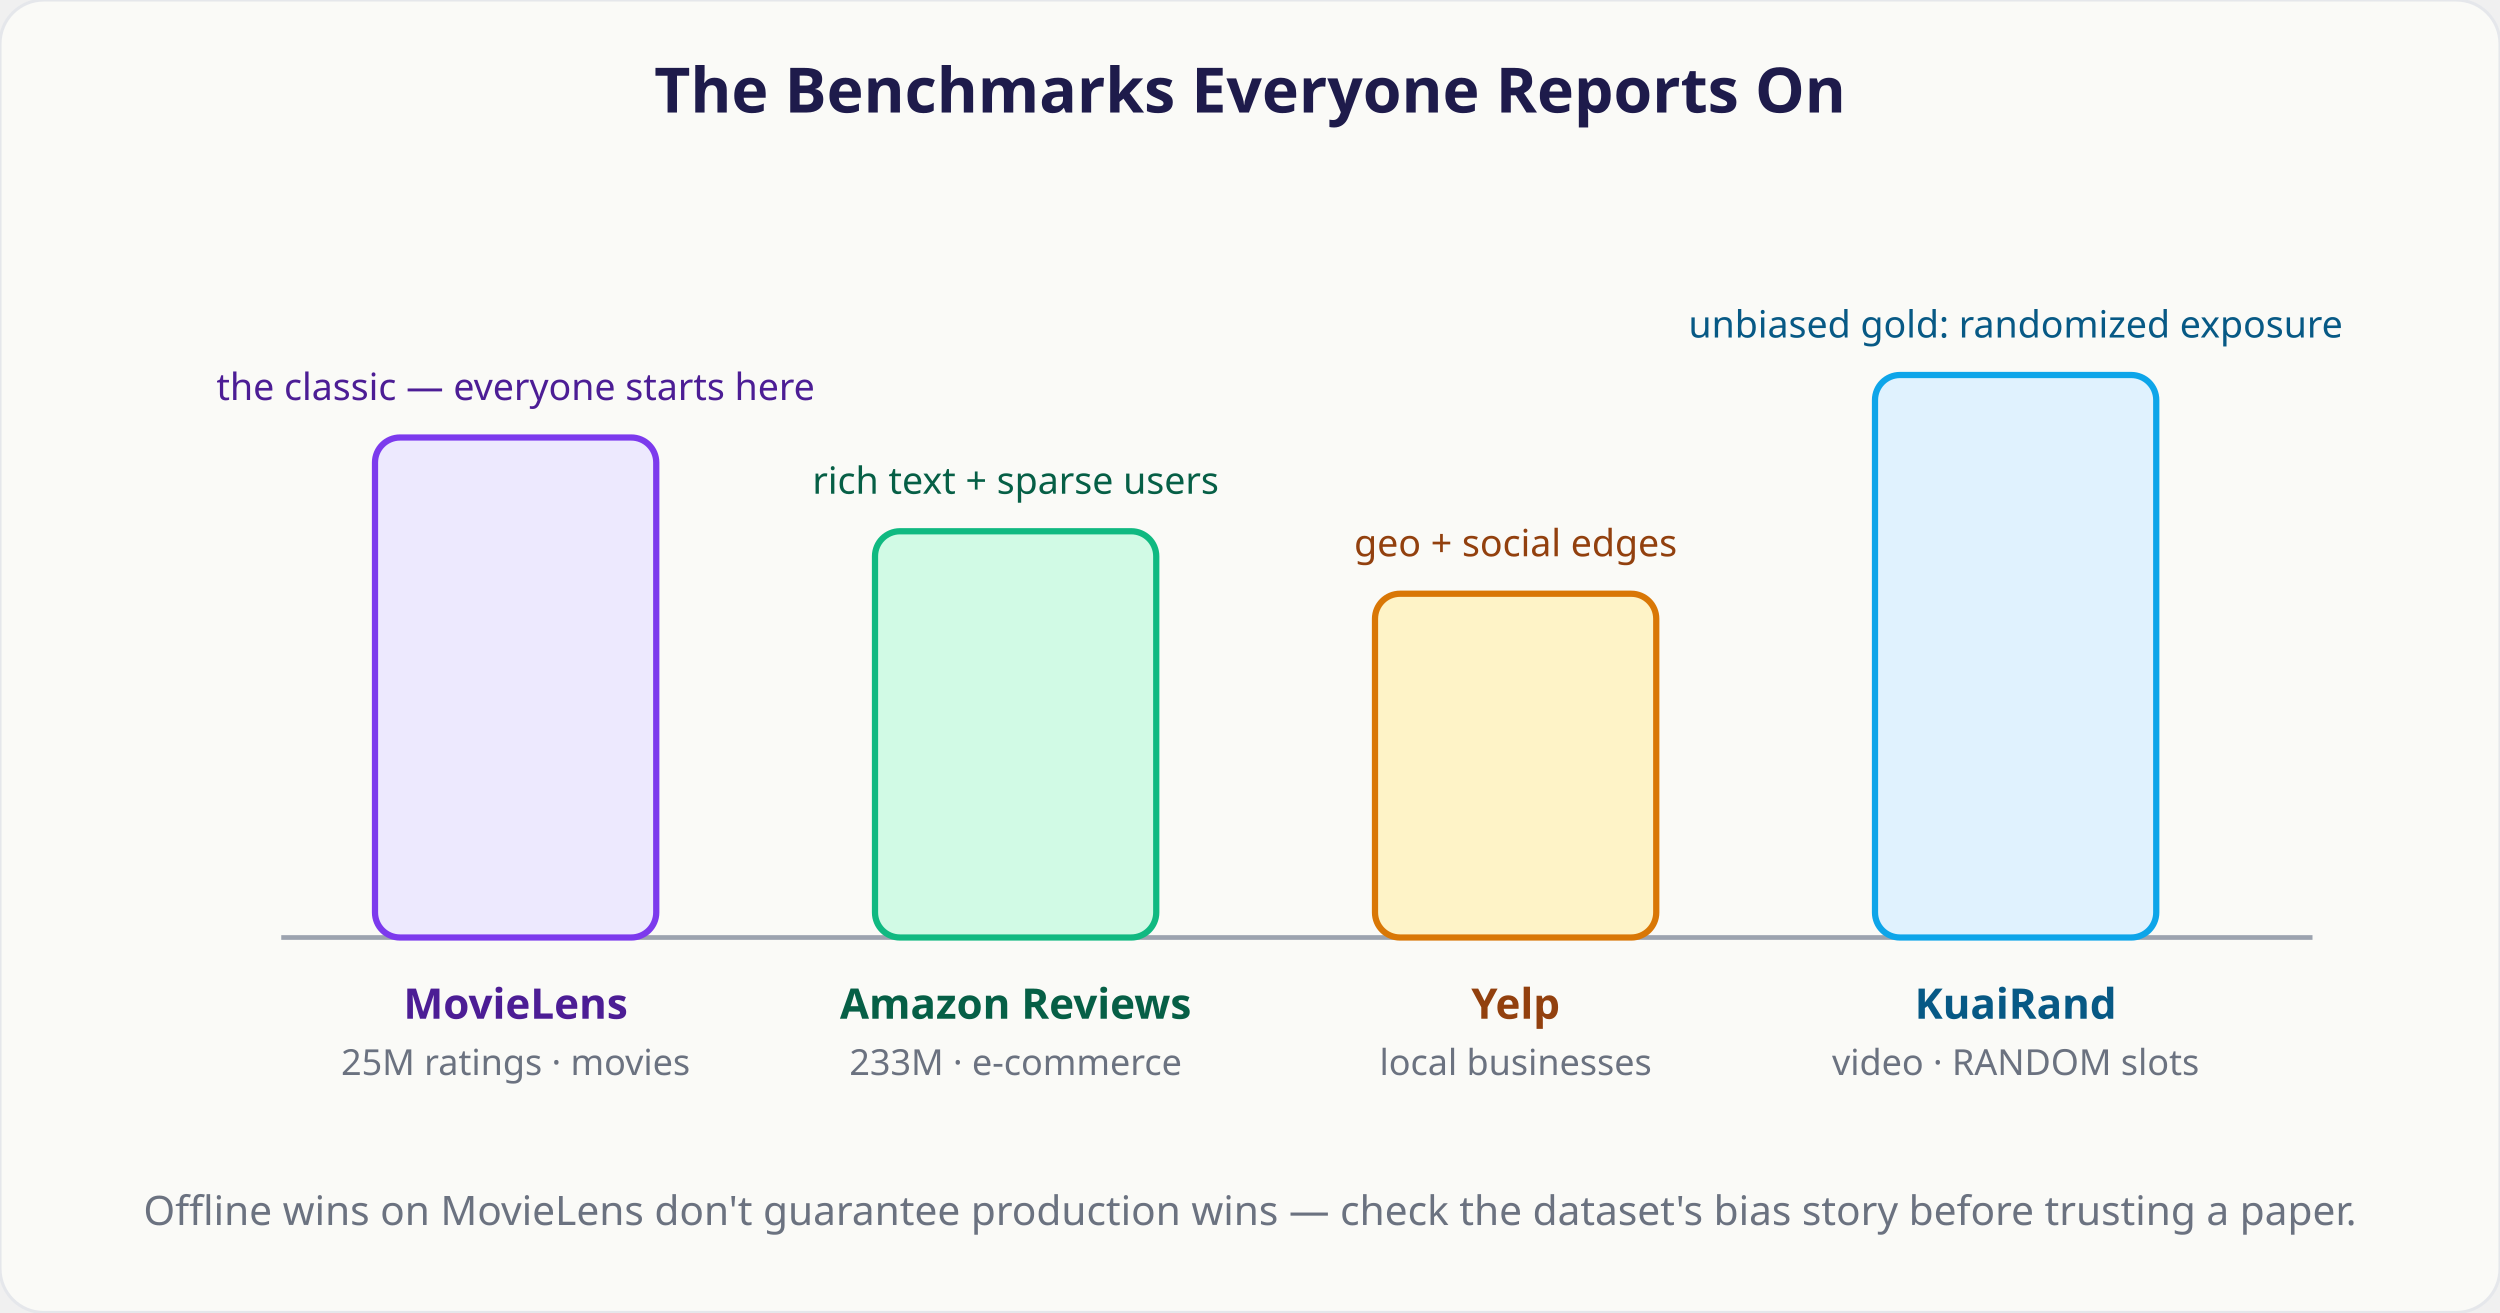
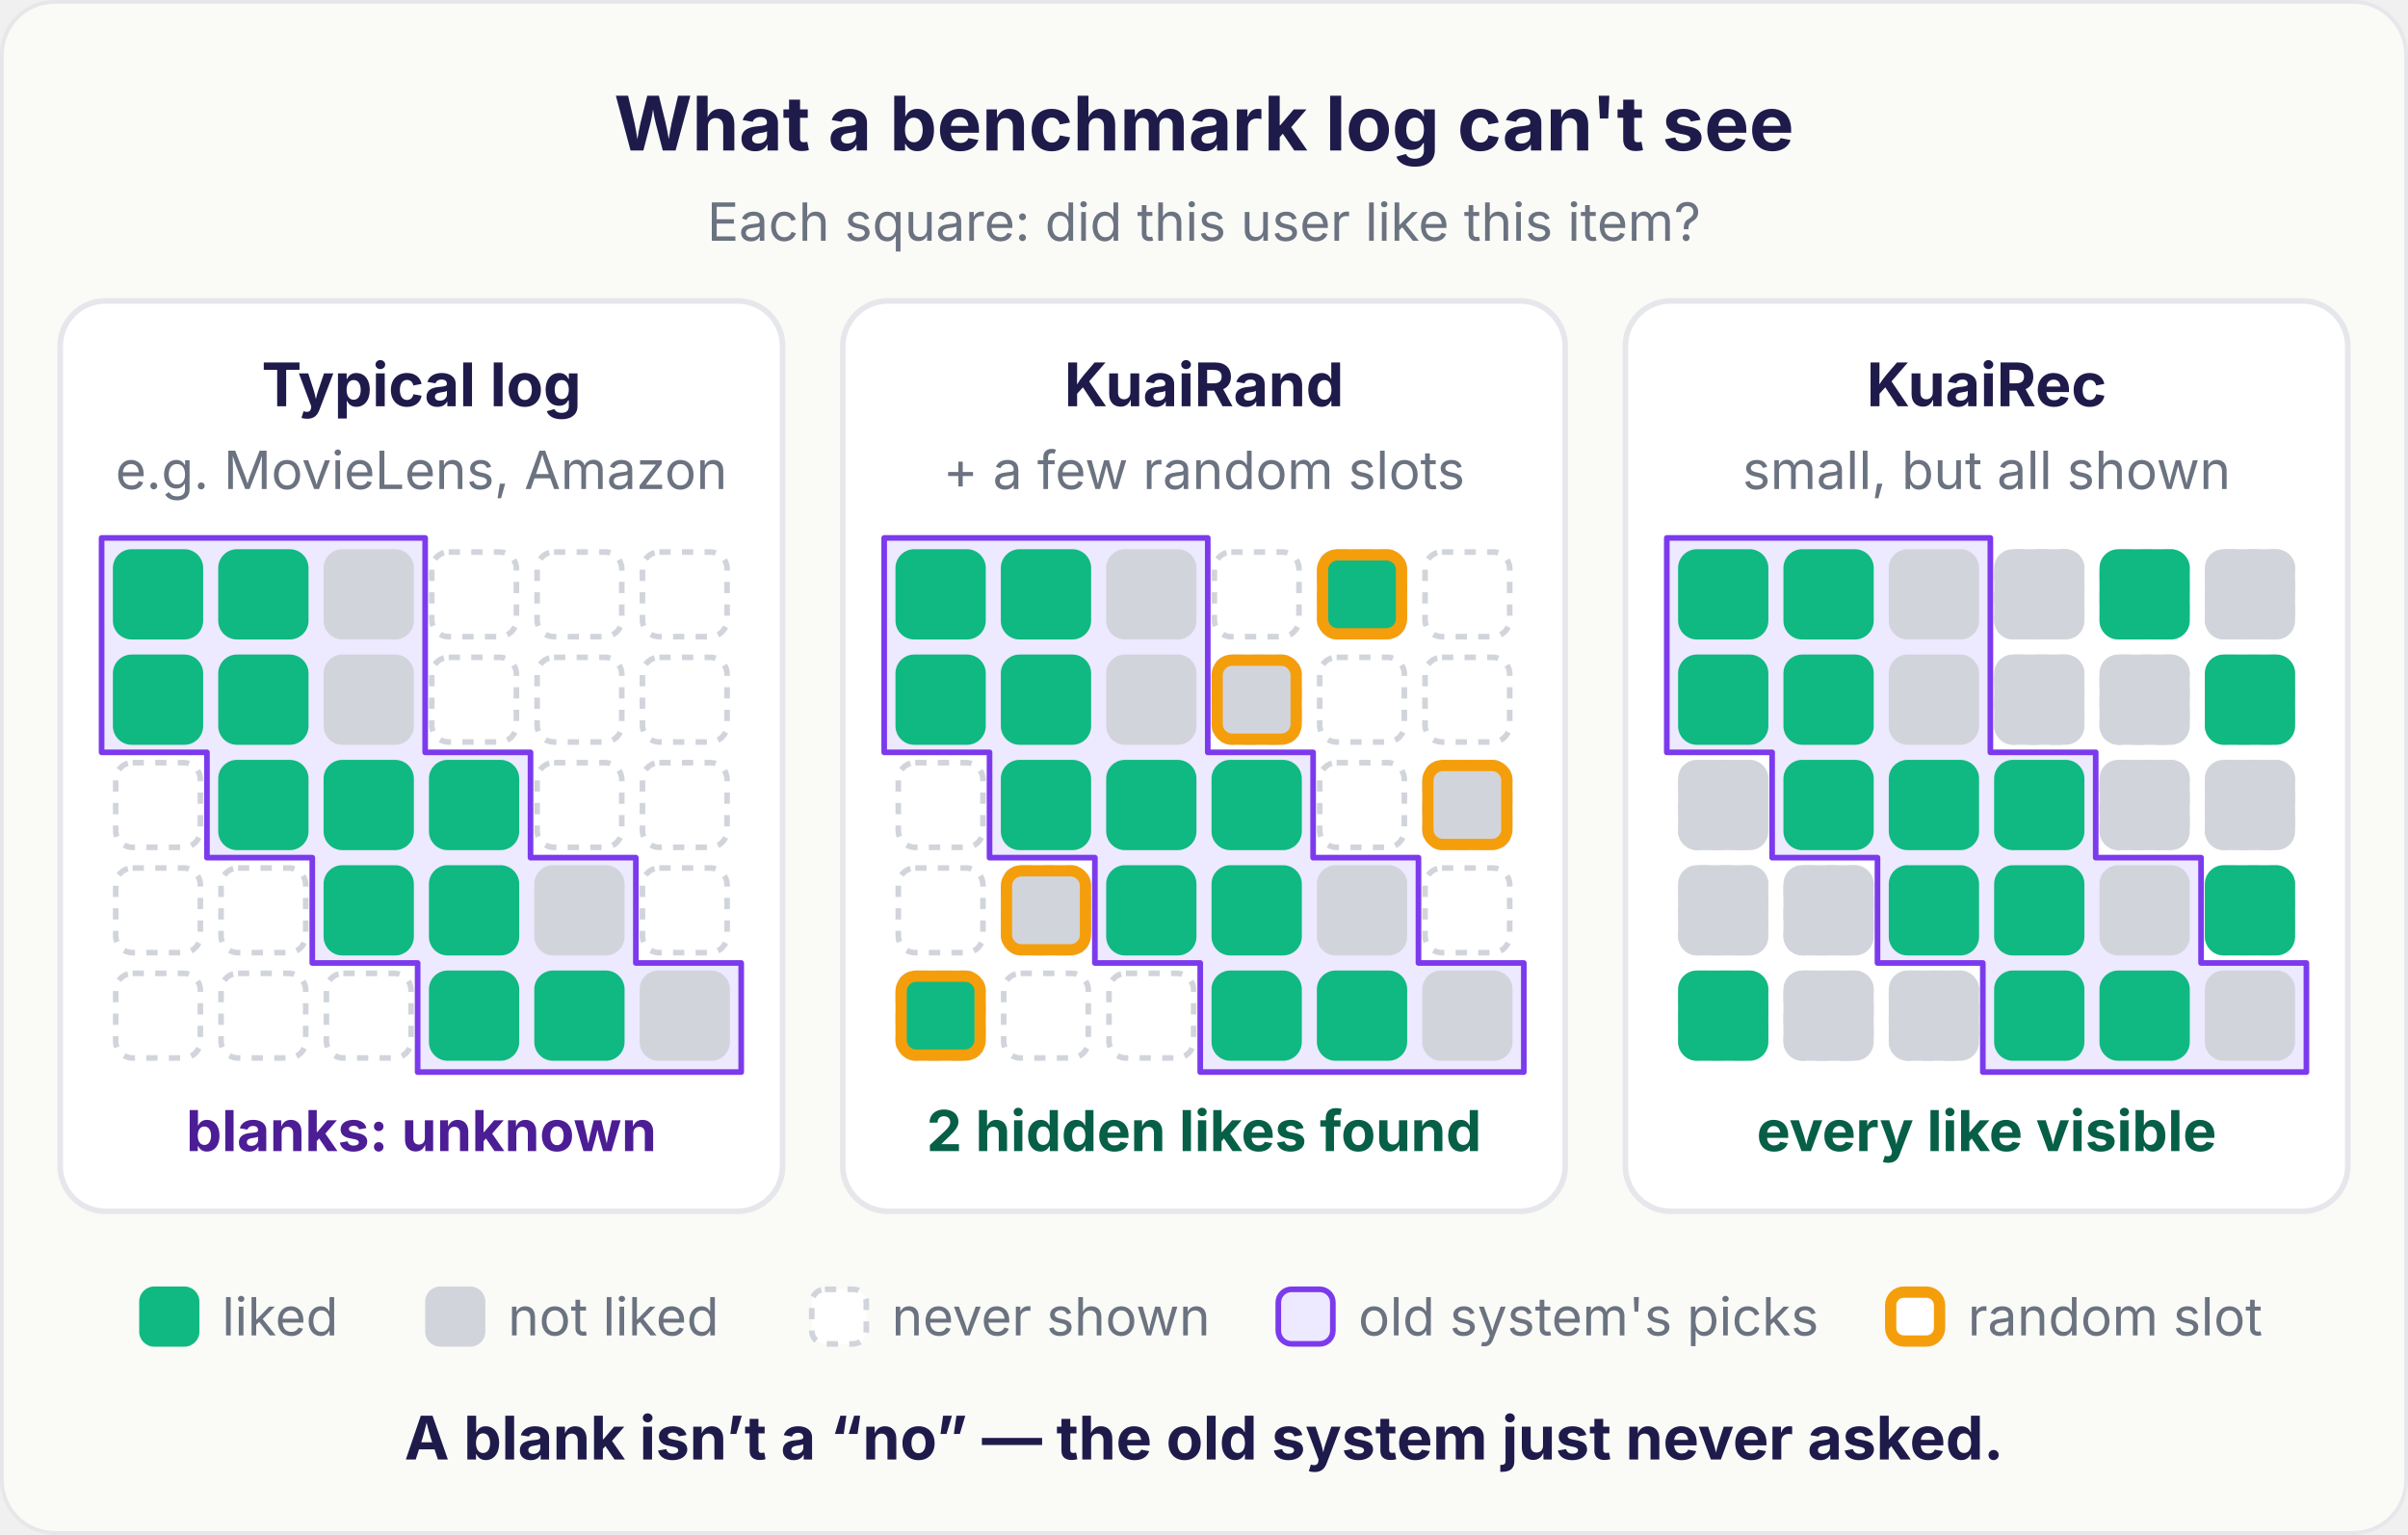
- <svg xmlns="http://www.w3.org/2000/svg" viewBox="0 0 800 420" font-family="system-ui,sans-serif">
+ <svg xmlns="http://www.w3.org/2000/svg" viewBox="0 0 640 408" role="img" aria-labelledby="pb002-title pb002-desc" font-family="system-ui, -apple-system, 'Segoe UI', sans-serif">
  <style>
-     .b1{animation:bb 5s ease-in-out infinite}
-     .b2{animation:bb 5s ease-in-out infinite;animation-delay:.3s}
-     .b3{animation:bb 5s ease-in-out infinite;animation-delay:.6s}
-     .b4{animation:bb 5s ease-in-out infinite;animation-delay:.9s}
-     @keyframes bb{0%,10%{transform:scaleY(.25)}45%,85%{transform:scaleY(1)}100%{transform:scaleY(.25)}}
-   </style>
-   <rect width="800" height="420" rx="14" fill="#FAFAF7" stroke="#E5E7EB" />
-   <text x="400" y="36" text-anchor="middle" font-size="20" font-weight="700" fill="#1E1B4B">The Benchmarks Everyone Reports On</text>
-   <g stroke="#9CA3AF" stroke-width="1.5">
-     <line x1="90" y1="300" x2="740" y2="300" />
+ .pb002-a1{animation:pb002-k1 10s ease-out infinite}
+ .pb002-a2{animation:pb002-k2 10s ease-out infinite}
+ .pb002-a3{animation:pb002-k3 10s ease-out infinite}
+ @keyframes pb002-k1{0%,4%{opacity:0}12%,95%{opacity:1}100%{opacity:0}}
+ @keyframes pb002-k2{0%,20%{opacity:0}28%,95%{opacity:1}100%{opacity:0}}
+ @keyframes pb002-k3{0%,34%{opacity:0}42%,95%{opacity:1}100%{opacity:0}}
+ @media (prefers-reduced-motion: reduce){.pb002-a1,.pb002-a2,.pb002-a3{animation:none !important}}
+ </style>
+   <rect x=".5" y=".5" width="639" height="407" rx="14" fill="#FAFAF7" stroke="#E5E7EB" />
+   <text x="320" y="40" font-size="20" fill="#1E1B4B" font-weight="700" text-anchor="middle">What a benchmark log can't see</text>
+   <text x="320" y="64" font-size="14" fill="#6B7280" text-anchor="middle">Each square: did this user like this item?</text>
+   <g>
+     <rect x="16" y="80" width="192" height="242" rx="12" fill="#FFFFFF" stroke="#E5E7EB" stroke-width="1.5" />
+     <text x="112" y="108" font-size="16" fill="#1E1B4B" font-weight="700" text-anchor="middle">Typical log</text>
+     <text x="112" y="130" font-size="14" fill="#6B7280" text-anchor="middle">e.g. MovieLens, Amazon</text>
+     <path d="M27,143 L113,143 L113,200 L141,200 L141,228 L169,228 L169,256 L197,256 L197,285 L111,285 L111,256 L83,256 L83,228 L55,228 L55,200 L27,200 Z" fill="#EDE9FE" stroke="#7C3AED" stroke-width="1.5" stroke-linejoin="round" />
+     <rect x="114.75" y="146.75" width="22.5" height="22.5" rx="4.5" fill="#FFFFFF" stroke="#D1D5DB" stroke-width="1.5" stroke-dasharray="3 3" />
+     <rect x="142.75" y="146.75" width="22.5" height="22.5" rx="4.5" fill="#FFFFFF" stroke="#D1D5DB" stroke-width="1.5" stroke-dasharray="3 3" />
+     <rect x="170.75" y="146.75" width="22.5" height="22.5" rx="4.5" fill="#FFFFFF" stroke="#D1D5DB" stroke-width="1.5" stroke-dasharray="3 3" />
+     <rect x="114.75" y="174.75" width="22.5" height="22.5" rx="4.5" fill="#FFFFFF" stroke="#D1D5DB" stroke-width="1.5" stroke-dasharray="3 3" />
+     <rect x="142.75" y="174.75" width="22.5" height="22.5" rx="4.5" fill="#FFFFFF" stroke="#D1D5DB" stroke-width="1.5" stroke-dasharray="3 3" />
+     <rect x="170.75" y="174.75" width="22.5" height="22.5" rx="4.5" fill="#FFFFFF" stroke="#D1D5DB" stroke-width="1.5" stroke-dasharray="3 3" />
+     <rect x="30.75" y="202.75" width="22.5" height="22.5" rx="4.5" fill="#FFFFFF" stroke="#D1D5DB" stroke-width="1.5" stroke-dasharray="3 3" />
+     <rect x="142.75" y="202.75" width="22.5" height="22.5" rx="4.5" fill="#FFFFFF" stroke="#D1D5DB" stroke-width="1.5" stroke-dasharray="3 3" />
+     <rect x="170.75" y="202.75" width="22.5" height="22.5" rx="4.5" fill="#FFFFFF" stroke="#D1D5DB" stroke-width="1.5" stroke-dasharray="3 3" />
+     <rect x="30.75" y="230.75" width="22.5" height="22.5" rx="4.5" fill="#FFFFFF" stroke="#D1D5DB" stroke-width="1.5" stroke-dasharray="3 3" />
+     <rect x="58.75" y="230.75" width="22.5" height="22.5" rx="4.5" fill="#FFFFFF" stroke="#D1D5DB" stroke-width="1.5" stroke-dasharray="3 3" />
+     <rect x="170.75" y="230.75" width="22.5" height="22.5" rx="4.5" fill="#FFFFFF" stroke="#D1D5DB" stroke-width="1.5" stroke-dasharray="3 3" />
+     <rect x="30.75" y="258.75" width="22.5" height="22.5" rx="4.5" fill="#FFFFFF" stroke="#D1D5DB" stroke-width="1.5" stroke-dasharray="3 3" />
+     <rect x="58.75" y="258.75" width="22.5" height="22.5" rx="4.5" fill="#FFFFFF" stroke="#D1D5DB" stroke-width="1.5" stroke-dasharray="3 3" />
+     <rect x="86.75" y="258.75" width="22.5" height="22.5" rx="4.5" fill="#FFFFFF" stroke="#D1D5DB" stroke-width="1.5" stroke-dasharray="3 3" />
+     <g class="pb002-a1">
+       <rect x="30" y="146" width="24" height="24" rx="5" fill="#10B981" />
+       <rect x="58" y="146" width="24" height="24" rx="5" fill="#10B981" />
+       <rect x="86" y="146" width="24" height="24" rx="5" fill="#D1D5DB" />
+       <rect x="30" y="174" width="24" height="24" rx="5" fill="#10B981" />
+       <rect x="58" y="174" width="24" height="24" rx="5" fill="#10B981" />
+       <rect x="86" y="174" width="24" height="24" rx="5" fill="#D1D5DB" />
+       <rect x="58" y="202" width="24" height="24" rx="5" fill="#10B981" />
+       <rect x="86" y="202" width="24" height="24" rx="5" fill="#10B981" />
+       <rect x="114" y="202" width="24" height="24" rx="5" fill="#10B981" />
+       <rect x="86" y="230" width="24" height="24" rx="5" fill="#10B981" />
+       <rect x="114" y="230" width="24" height="24" rx="5" fill="#10B981" />
+       <rect x="142" y="230" width="24" height="24" rx="5" fill="#D1D5DB" />
+       <rect x="114" y="258" width="24" height="24" rx="5" fill="#10B981" />
+       <rect x="142" y="258" width="24" height="24" rx="5" fill="#10B981" />
+       <rect x="170" y="258" width="24" height="24" rx="5" fill="#D1D5DB" />
+     </g>
+     <text x="112" y="306" font-size="15" fill="#4C1D95" font-weight="700" text-anchor="middle" class="pb002-a1">blanks: unknown</text>
  </g>
-   <g text-anchor="middle">
-     <rect class="b1" x="120" y="140" width="90" height="160" rx="8" fill="#EDE9FE" stroke="#7C3AED" stroke-width="2" style="transform-origin:165px 300px" />
-     <text x="165" y="326" font-size="13.5" font-weight="700" fill="#4C1D95">MovieLens</text>
-     <text x="165" y="344" font-size="11.5" fill="#6B7280">25M ratings · movies</text>
-     <text x="165" y="128" font-size="12" fill="#4C1D95">the classic — everyone starts here</text>
-     <rect class="b2" x="280" y="170" width="90" height="130" rx="8" fill="#D1FAE5" stroke="#10B981" stroke-width="2" style="transform-origin:325px 300px" />
-     <text x="325" y="326" font-size="13.5" font-weight="700" fill="#065F46">Amazon Reviews</text>
-     <text x="325" y="344" font-size="11.5" fill="#6B7280">233M · e-commerce</text>
-     <text x="325" y="158" font-size="12" fill="#065F46">rich text + sparse users</text>
-     <rect class="b3" x="440" y="190" width="90" height="110" rx="8" fill="#FEF3C7" stroke="#D97706" stroke-width="2" style="transform-origin:485px 300px" />
-     <text x="485" y="326" font-size="13.5" font-weight="700" fill="#92400E">Yelp</text>
-     <text x="485" y="344" font-size="11.5" fill="#6B7280">local businesses</text>
-     <text x="485" y="178" font-size="12" fill="#92400E">geo + social edges</text>
-     <rect class="b4" x="600" y="120" width="90" height="180" rx="8" fill="#E0F2FE" stroke="#0EA5E9" stroke-width="2" style="transform-origin:645px 300px" />
-     <text x="645" y="326" font-size="13.5" font-weight="700" fill="#075985">KuaiRand</text>
-     <text x="645" y="344" font-size="11.5" fill="#6B7280">video · RANDOM slots</text>
-     <text x="645" y="108" font-size="12" fill="#075985">unbiased gold: randomized exposure</text>
+   <g>
+     <rect x="224" y="80" width="192" height="242" rx="12" fill="#FFFFFF" stroke="#E5E7EB" stroke-width="1.5" />
+     <text x="320" y="108" font-size="16" fill="#1E1B4B" font-weight="700" text-anchor="middle">KuaiRand</text>
+     <text x="320" y="130" font-size="14" fill="#6B7280" text-anchor="middle">+ a few random slots</text>
+     <path d="M235,143 L321,143 L321,200 L349,200 L349,228 L377,228 L377,256 L405,256 L405,285 L319,285 L319,256 L291,256 L291,228 L263,228 L263,200 L235,200 Z" fill="#EDE9FE" stroke="#7C3AED" stroke-width="1.5" stroke-linejoin="round" />
+     <rect x="322.75" y="146.75" width="22.5" height="22.5" rx="4.5" fill="#FFFFFF" stroke="#D1D5DB" stroke-width="1.5" stroke-dasharray="3 3" />
+     <rect x="350.75" y="146.75" width="22.5" height="22.5" rx="4.5" fill="#FFFFFF" stroke="#D1D5DB" stroke-width="1.5" stroke-dasharray="3 3" />
+     <rect x="378.75" y="146.75" width="22.5" height="22.5" rx="4.5" fill="#FFFFFF" stroke="#D1D5DB" stroke-width="1.5" stroke-dasharray="3 3" />
+     <rect x="322.75" y="174.75" width="22.5" height="22.5" rx="4.5" fill="#FFFFFF" stroke="#D1D5DB" stroke-width="1.5" stroke-dasharray="3 3" />
+     <rect x="350.75" y="174.75" width="22.5" height="22.5" rx="4.5" fill="#FFFFFF" stroke="#D1D5DB" stroke-width="1.5" stroke-dasharray="3 3" />
+     <rect x="378.75" y="174.75" width="22.5" height="22.5" rx="4.5" fill="#FFFFFF" stroke="#D1D5DB" stroke-width="1.5" stroke-dasharray="3 3" />
+     <rect x="238.75" y="202.75" width="22.5" height="22.5" rx="4.5" fill="#FFFFFF" stroke="#D1D5DB" stroke-width="1.5" stroke-dasharray="3 3" />
+     <rect x="350.75" y="202.75" width="22.5" height="22.5" rx="4.5" fill="#FFFFFF" stroke="#D1D5DB" stroke-width="1.5" stroke-dasharray="3 3" />
+     <rect x="378.75" y="202.75" width="22.5" height="22.5" rx="4.5" fill="#FFFFFF" stroke="#D1D5DB" stroke-width="1.5" stroke-dasharray="3 3" />
+     <rect x="238.75" y="230.75" width="22.5" height="22.5" rx="4.5" fill="#FFFFFF" stroke="#D1D5DB" stroke-width="1.5" stroke-dasharray="3 3" />
+     <rect x="266.75" y="230.75" width="22.5" height="22.5" rx="4.5" fill="#FFFFFF" stroke="#D1D5DB" stroke-width="1.5" stroke-dasharray="3 3" />
+     <rect x="378.75" y="230.75" width="22.5" height="22.5" rx="4.5" fill="#FFFFFF" stroke="#D1D5DB" stroke-width="1.5" stroke-dasharray="3 3" />
+     <rect x="238.75" y="258.75" width="22.5" height="22.5" rx="4.5" fill="#FFFFFF" stroke="#D1D5DB" stroke-width="1.5" stroke-dasharray="3 3" />
+     <rect x="266.75" y="258.75" width="22.5" height="22.5" rx="4.5" fill="#FFFFFF" stroke="#D1D5DB" stroke-width="1.5" stroke-dasharray="3 3" />
+     <rect x="294.75" y="258.75" width="22.5" height="22.5" rx="4.5" fill="#FFFFFF" stroke="#D1D5DB" stroke-width="1.5" stroke-dasharray="3 3" />
+     <g class="pb002-a1">
+       <rect x="238" y="146" width="24" height="24" rx="5" fill="#10B981" />
+       <rect x="266" y="146" width="24" height="24" rx="5" fill="#10B981" />
+       <rect x="294" y="146" width="24" height="24" rx="5" fill="#D1D5DB" />
+       <rect x="238" y="174" width="24" height="24" rx="5" fill="#10B981" />
+       <rect x="266" y="174" width="24" height="24" rx="5" fill="#10B981" />
+       <rect x="294" y="174" width="24" height="24" rx="5" fill="#D1D5DB" />
+       <rect x="266" y="202" width="24" height="24" rx="5" fill="#10B981" />
+       <rect x="294" y="202" width="24" height="24" rx="5" fill="#10B981" />
+       <rect x="322" y="202" width="24" height="24" rx="5" fill="#10B981" />
+       <rect x="294" y="230" width="24" height="24" rx="5" fill="#10B981" />
+       <rect x="322" y="230" width="24" height="24" rx="5" fill="#10B981" />
+       <rect x="350" y="230" width="24" height="24" rx="5" fill="#D1D5DB" />
+       <rect x="322" y="258" width="24" height="24" rx="5" fill="#10B981" />
+       <rect x="350" y="258" width="24" height="24" rx="5" fill="#10B981" />
+       <rect x="378" y="258" width="24" height="24" rx="5" fill="#D1D5DB" />
+     </g>
+     <g class="pb002-a2">
+       <rect x="351.5" y="147.5" width="21" height="21" rx="4" fill="#10B981" stroke="#F59E0B" stroke-width="3" />
+       <rect x="323.5" y="175.5" width="21" height="21" rx="4" fill="#D1D5DB" stroke="#F59E0B" stroke-width="3" />
+       <rect x="379.5" y="203.5" width="21" height="21" rx="4" fill="#D1D5DB" stroke="#F59E0B" stroke-width="3" />
+       <rect x="267.5" y="231.5" width="21" height="21" rx="4" fill="#D1D5DB" stroke="#F59E0B" stroke-width="3" />
+       <rect x="239.5" y="259.5" width="21" height="21" rx="4" fill="#10B981" stroke="#F59E0B" stroke-width="3" />
+     </g>
+     <text x="320" y="306" font-size="15" fill="#065F46" font-weight="700" text-anchor="middle" class="pb002-a2">2 hidden likes found</text>
  </g>
-   <text x="400" y="392" text-anchor="middle" font-size="13" fill="#6B7280">Offline wins on MovieLens don't guarantee production wins — check the dataset's bias story before trusting a paper.</text>
+   <g>
+     <rect x="432" y="80" width="192" height="242" rx="12" fill="#FFFFFF" stroke="#E5E7EB" stroke-width="1.5" />
+     <text x="528" y="108" font-size="16" fill="#1E1B4B" font-weight="700" text-anchor="middle">KuaiRec</text>
+     <text x="528" y="130" font-size="14" fill="#6B7280" text-anchor="middle">small, but all shown</text>
+     <path d="M443,143 L529,143 L529,200 L557,200 L557,228 L585,228 L585,256 L613,256 L613,285 L527,285 L527,256 L499,256 L499,228 L471,228 L471,200 L443,200 Z" fill="#EDE9FE" stroke="#7C3AED" stroke-width="1.5" stroke-linejoin="round" />
+     <rect x="530.75" y="146.75" width="22.5" height="22.5" rx="4.5" fill="#FFFFFF" stroke="#D1D5DB" stroke-width="1.5" stroke-dasharray="3 3" />
+     <rect x="558.75" y="146.75" width="22.5" height="22.5" rx="4.5" fill="#FFFFFF" stroke="#D1D5DB" stroke-width="1.5" stroke-dasharray="3 3" />
+     <rect x="586.75" y="146.75" width="22.5" height="22.5" rx="4.5" fill="#FFFFFF" stroke="#D1D5DB" stroke-width="1.5" stroke-dasharray="3 3" />
+     <rect x="530.75" y="174.75" width="22.5" height="22.5" rx="4.5" fill="#FFFFFF" stroke="#D1D5DB" stroke-width="1.5" stroke-dasharray="3 3" />
+     <rect x="558.75" y="174.75" width="22.5" height="22.5" rx="4.5" fill="#FFFFFF" stroke="#D1D5DB" stroke-width="1.5" stroke-dasharray="3 3" />
+     <rect x="586.75" y="174.75" width="22.5" height="22.5" rx="4.5" fill="#FFFFFF" stroke="#D1D5DB" stroke-width="1.5" stroke-dasharray="3 3" />
+     <rect x="446.75" y="202.75" width="22.5" height="22.5" rx="4.5" fill="#FFFFFF" stroke="#D1D5DB" stroke-width="1.5" stroke-dasharray="3 3" />
+     <rect x="558.75" y="202.75" width="22.5" height="22.5" rx="4.5" fill="#FFFFFF" stroke="#D1D5DB" stroke-width="1.5" stroke-dasharray="3 3" />
+     <rect x="586.75" y="202.75" width="22.5" height="22.5" rx="4.5" fill="#FFFFFF" stroke="#D1D5DB" stroke-width="1.5" stroke-dasharray="3 3" />
+     <rect x="446.75" y="230.75" width="22.5" height="22.5" rx="4.5" fill="#FFFFFF" stroke="#D1D5DB" stroke-width="1.5" stroke-dasharray="3 3" />
+     <rect x="474.75" y="230.75" width="22.5" height="22.5" rx="4.5" fill="#FFFFFF" stroke="#D1D5DB" stroke-width="1.5" stroke-dasharray="3 3" />
+     <rect x="586.75" y="230.75" width="22.5" height="22.5" rx="4.5" fill="#FFFFFF" stroke="#D1D5DB" stroke-width="1.5" stroke-dasharray="3 3" />
+     <rect x="446.75" y="258.75" width="22.5" height="22.5" rx="4.5" fill="#FFFFFF" stroke="#D1D5DB" stroke-width="1.5" stroke-dasharray="3 3" />
+     <rect x="474.75" y="258.75" width="22.5" height="22.5" rx="4.5" fill="#FFFFFF" stroke="#D1D5DB" stroke-width="1.5" stroke-dasharray="3 3" />
+     <rect x="502.75" y="258.75" width="22.5" height="22.5" rx="4.5" fill="#FFFFFF" stroke="#D1D5DB" stroke-width="1.5" stroke-dasharray="3 3" />
+     <g class="pb002-a1">
+       <rect x="446" y="146" width="24" height="24" rx="5" fill="#10B981" />
+       <rect x="474" y="146" width="24" height="24" rx="5" fill="#10B981" />
+       <rect x="502" y="146" width="24" height="24" rx="5" fill="#D1D5DB" />
+       <rect x="446" y="174" width="24" height="24" rx="5" fill="#10B981" />
+       <rect x="474" y="174" width="24" height="24" rx="5" fill="#10B981" />
+       <rect x="502" y="174" width="24" height="24" rx="5" fill="#D1D5DB" />
+       <rect x="474" y="202" width="24" height="24" rx="5" fill="#10B981" />
+       <rect x="502" y="202" width="24" height="24" rx="5" fill="#10B981" />
+       <rect x="530" y="202" width="24" height="24" rx="5" fill="#10B981" />
+       <rect x="502" y="230" width="24" height="24" rx="5" fill="#10B981" />
+       <rect x="530" y="230" width="24" height="24" rx="5" fill="#10B981" />
+       <rect x="558" y="230" width="24" height="24" rx="5" fill="#D1D5DB" />
+       <rect x="530" y="258" width="24" height="24" rx="5" fill="#10B981" />
+       <rect x="558" y="258" width="24" height="24" rx="5" fill="#10B981" />
+       <rect x="586" y="258" width="24" height="24" rx="5" fill="#D1D5DB" />
+     </g>
+     <g class="pb002-a3">
+       <rect x="530" y="146" width="24" height="24" rx="5" fill="#D1D5DB" />
+       <rect x="558" y="146" width="24" height="24" rx="5" fill="#10B981" />
+       <rect x="586" y="146" width="24" height="24" rx="5" fill="#D1D5DB" />
+       <rect x="530" y="174" width="24" height="24" rx="5" fill="#D1D5DB" />
+       <rect x="558" y="174" width="24" height="24" rx="5" fill="#D1D5DB" />
+       <rect x="586" y="174" width="24" height="24" rx="5" fill="#10B981" />
+       <rect x="446" y="202" width="24" height="24" rx="5" fill="#D1D5DB" />
+       <rect x="558" y="202" width="24" height="24" rx="5" fill="#D1D5DB" />
+       <rect x="586" y="202" width="24" height="24" rx="5" fill="#D1D5DB" />
+       <rect x="446" y="230" width="24" height="24" rx="5" fill="#D1D5DB" />
+       <rect x="474" y="230" width="24" height="24" rx="5" fill="#D1D5DB" />
+       <rect x="586" y="230" width="24" height="24" rx="5" fill="#10B981" />
+       <rect x="446" y="258" width="24" height="24" rx="5" fill="#10B981" />
+       <rect x="474" y="258" width="24" height="24" rx="5" fill="#D1D5DB" />
+       <rect x="502" y="258" width="24" height="24" rx="5" fill="#D1D5DB" />
+     </g>
+     <text x="528" y="306" font-size="15" fill="#065F46" font-weight="700" text-anchor="middle" class="pb002-a3">every like visible</text>
+   </g>
+   <g>
+     <g transform="translate(37.0,350)">
+       <rect x="0" y="-8" width="16" height="16" rx="4" fill="#10B981" />
+       <text x="22" y="5" font-size="14" fill="#6B7280">liked</text>
+     </g>
+     <g transform="translate(113.0,350)">
+       <rect x="0" y="-8" width="16" height="16" rx="4" fill="#D1D5DB" />
+       <text x="22" y="5" font-size="14" fill="#6B7280">not liked</text>
+     </g>
+     <g transform="translate(215.0,350)">
+       <rect x=".75" y="-7.25" width="14.5" height="14.5" rx="3.5" fill="#FFFFFF" stroke="#D1D5DB" stroke-width="1.5" stroke-dasharray="3 3" />
+       <text x="22" y="5" font-size="14" fill="#6B7280">never shown</text>
+     </g>
+     <g transform="translate(339.0,350)">
+       <rect x=".75" y="-7.25" width="14.5" height="14.5" rx="3.5" fill="#EDE9FE" stroke="#7C3AED" stroke-width="1.5" />
+       <text x="22" y="5" font-size="14" fill="#6B7280">old system's picks</text>
+     </g>
+     <g transform="translate(501.0,350)">
+       <rect x="1.5" y="-6.5" width="13" height="13" rx="3.5" fill="#FFFFFF" stroke="#F59E0B" stroke-width="3" />
+       <text x="22" y="5" font-size="14" fill="#6B7280">random slot</text>
+     </g>
+   </g>
+   <text x="320" y="388" font-size="16" fill="#1E1B4B" font-weight="700" text-anchor="middle">A blank isn’t a “no” — the old system just never asked.</text>
</svg>
